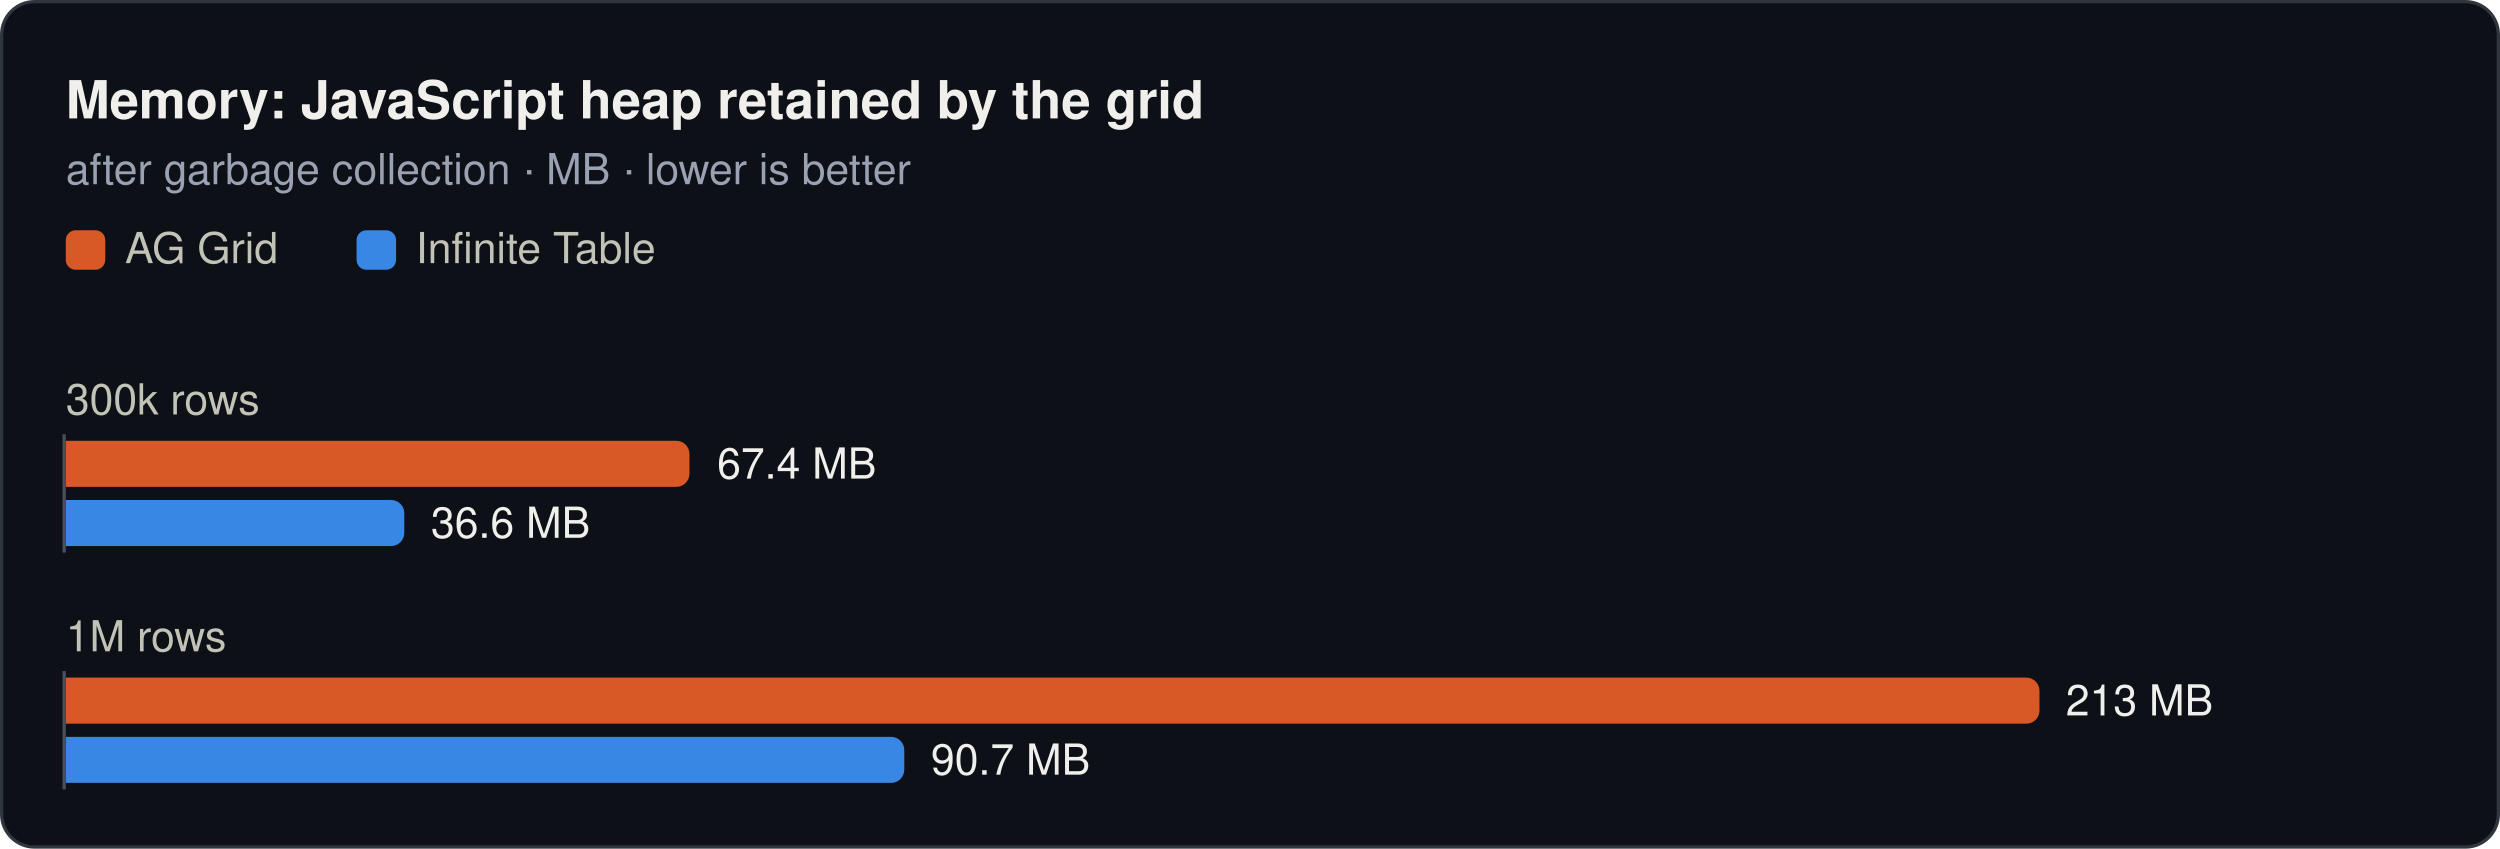
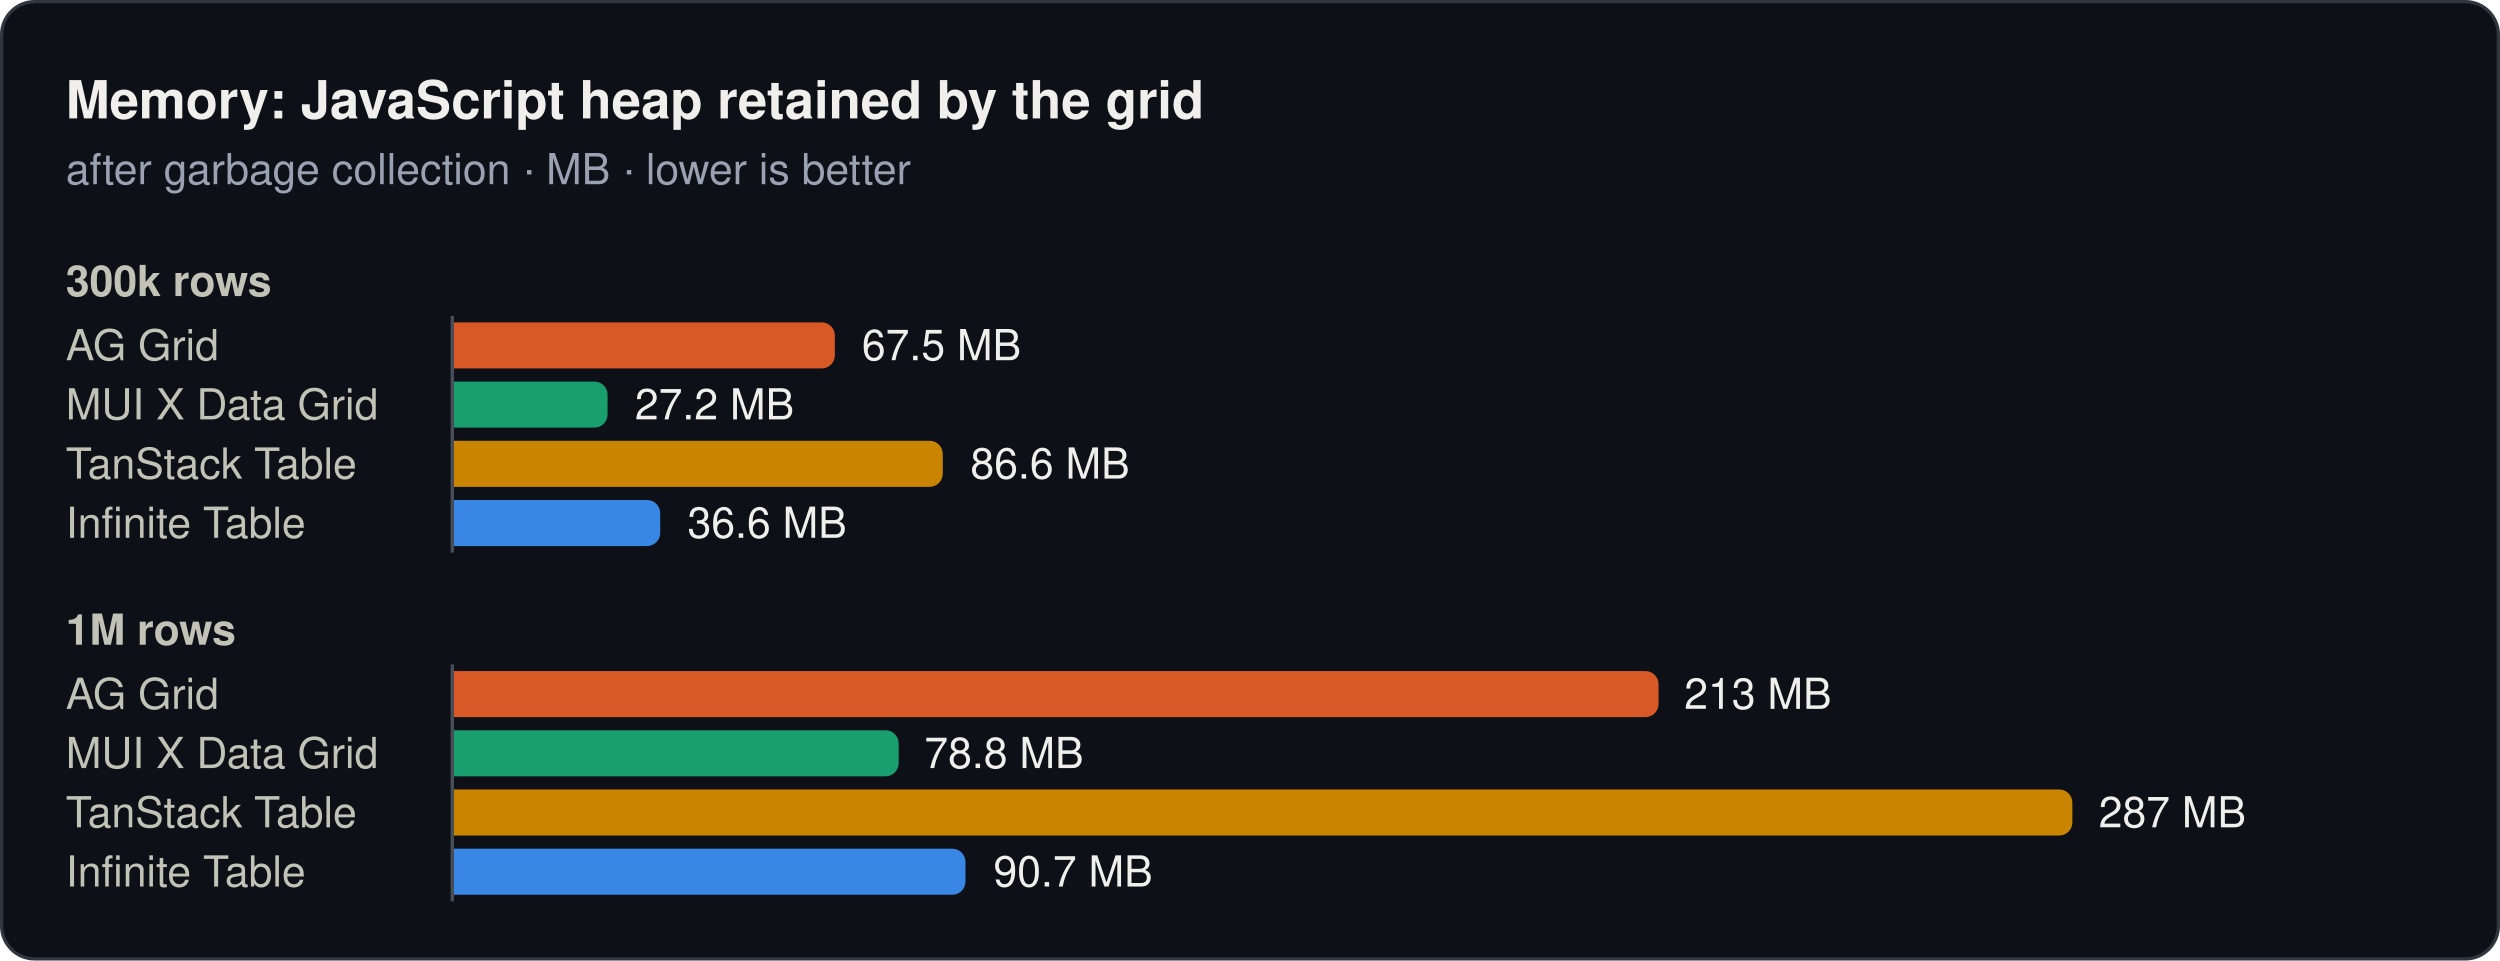
- <svg xmlns="http://www.w3.org/2000/svg" width="760" height="258" viewBox="0 0 760 258" role="img">
-   <rect x="0.5" y="0.5" width="759" height="257" rx="10" fill="#0d1117" stroke="#30363d" />
+ <svg xmlns="http://www.w3.org/2000/svg" width="760" height="292" viewBox="0 0 760 292" role="img">
+   <rect x="0.5" y="0.5" width="759" height="291" rx="10" fill="#0d1117" stroke="#30363d" />
  <text x="20" y="36" font-family="system-ui, -apple-system, 'Segoe UI', Helvetica, Arial, sans-serif" font-size="16" font-weight="600" fill="#f0efec">Memory: JavaScript heap retained by the grid</text>
  <text x="20" y="56" font-family="system-ui, -apple-system, 'Segoe UI', Helvetica, Arial, sans-serif" font-size="13" fill="#99a1b3">after garbage collection · MB · lower is better</text>
-   <rect x="20" y="70" width="12" height="12" rx="3" fill="#d95926" />
-   <text x="38" y="80" font-family="system-ui, -apple-system, 'Segoe UI', Helvetica, Arial, sans-serif" font-size="13" fill="#c3c2b7">AG Grid</text>
-   <rect x="108.4" y="70" width="12" height="12" rx="3" fill="#3987e5" />
-   <text x="126.4" y="80" font-family="system-ui, -apple-system, 'Segoe UI', Helvetica, Arial, sans-serif" font-size="13" fill="#c3c2b7">Infinite Table</text>
-   <text x="20" y="126" font-family="system-ui, -apple-system, 'Segoe UI', Helvetica, Arial, sans-serif" font-size="13" fill="#c3c2b7">300k rows</text>
-   <path d="M20,134H205.6a4,4 0 0 1 4,4V144a4,4 0 0 1 -4,4H20Z" fill="#d95926" />
-   <text x="218" y="145.5" font-family="system-ui, -apple-system, 'Segoe UI', Helvetica, Arial, sans-serif" font-size="13" fill="#f0efec">67.4 MB</text>
-   <path d="M20,152H118.9a4,4 0 0 1 4,4V162a4,4 0 0 1 -4,4H20Z" fill="#3987e5" />
-   <text x="131" y="163.5" font-family="system-ui, -apple-system, 'Segoe UI', Helvetica, Arial, sans-serif" font-size="13" fill="#f0efec">36.6 MB</text>
-   <line x1="19.5" y1="132" x2="19.5" y2="168" stroke="#484f58" stroke-width="1" />
-   <text x="20" y="198" font-family="system-ui, -apple-system, 'Segoe UI', Helvetica, Arial, sans-serif" font-size="13" fill="#c3c2b7">1M rows</text>
-   <path d="M20,206H616a4,4 0 0 1 4,4V216a4,4 0 0 1 -4,4H20Z" fill="#d95926" />
-   <text x="628" y="217.5" font-family="system-ui, -apple-system, 'Segoe UI', Helvetica, Arial, sans-serif" font-size="13" fill="#f0efec">213 MB</text>
-   <path d="M20,224H270.9a4,4 0 0 1 4,4V234a4,4 0 0 1 -4,4H20Z" fill="#3987e5" />
-   <text x="283" y="235.5" font-family="system-ui, -apple-system, 'Segoe UI', Helvetica, Arial, sans-serif" font-size="13" fill="#f0efec">90.7 MB</text>
-   <line x1="19.5" y1="204" x2="19.5" y2="240" stroke="#484f58" stroke-width="1" />
+   <text x="20" y="90" font-family="system-ui, -apple-system, 'Segoe UI', Helvetica, Arial, sans-serif" font-size="13" font-weight="600" fill="#c3c2b7">300k rows</text>
+   <text x="20" y="109.5" font-family="system-ui, -apple-system, 'Segoe UI', Helvetica, Arial, sans-serif" font-size="13" fill="#c3c2b7">AG Grid</text>
+   <path d="M138,98H249.8a4,4 0 0 1 4,4V108a4,4 0 0 1 -4,4H138Z" fill="#d95926" />
+   <text x="262" y="109.5" font-family="system-ui, -apple-system, 'Segoe UI', Helvetica, Arial, sans-serif" font-size="13" fill="#f0efec">67.5 MB</text>
+   <text x="20" y="127.5" font-family="system-ui, -apple-system, 'Segoe UI', Helvetica, Arial, sans-serif" font-size="13" fill="#c3c2b7">MUI X Data Grid</text>
+   <path d="M138,116H180.7a4,4 0 0 1 4,4V126a4,4 0 0 1 -4,4H138Z" fill="#199e70" />
+   <text x="193" y="127.5" font-family="system-ui, -apple-system, 'Segoe UI', Helvetica, Arial, sans-serif" font-size="13" fill="#f0efec">27.2 MB</text>
+   <text x="20" y="145.5" font-family="system-ui, -apple-system, 'Segoe UI', Helvetica, Arial, sans-serif" font-size="13" fill="#c3c2b7">TanStack Table</text>
+   <path d="M138,134H282.6a4,4 0 0 1 4,4V144a4,4 0 0 1 -4,4H138Z" fill="#c98500" />
+   <text x="295" y="145.5" font-family="system-ui, -apple-system, 'Segoe UI', Helvetica, Arial, sans-serif" font-size="13" fill="#f0efec">86.6 MB</text>
+   <text x="20" y="163.5" font-family="system-ui, -apple-system, 'Segoe UI', Helvetica, Arial, sans-serif" font-size="13" fill="#c3c2b7">Infinite Table</text>
+   <path d="M138,152H196.7a4,4 0 0 1 4,4V162a4,4 0 0 1 -4,4H138Z" fill="#3987e5" />
+   <text x="209" y="163.5" font-family="system-ui, -apple-system, 'Segoe UI', Helvetica, Arial, sans-serif" font-size="13" fill="#f0efec">36.6 MB</text>
+   <line x1="137.5" y1="96" x2="137.5" y2="168" stroke="#484f58" stroke-width="1" />
+   <text x="20" y="196" font-family="system-ui, -apple-system, 'Segoe UI', Helvetica, Arial, sans-serif" font-size="13" font-weight="600" fill="#c3c2b7">1M rows</text>
+   <text x="20" y="215.5" font-family="system-ui, -apple-system, 'Segoe UI', Helvetica, Arial, sans-serif" font-size="13" fill="#c3c2b7">AG Grid</text>
+   <path d="M138,204H500.2a4,4 0 0 1 4,4V214a4,4 0 0 1 -4,4H138Z" fill="#d95926" />
+   <text x="512" y="215.5" font-family="system-ui, -apple-system, 'Segoe UI', Helvetica, Arial, sans-serif" font-size="13" fill="#f0efec">213 MB</text>
+   <text x="20" y="233.5" font-family="system-ui, -apple-system, 'Segoe UI', Helvetica, Arial, sans-serif" font-size="13" fill="#c3c2b7">MUI X Data Grid</text>
+   <path d="M138,222H269.2a4,4 0 0 1 4,4V232a4,4 0 0 1 -4,4H138Z" fill="#199e70" />
+   <text x="281" y="233.5" font-family="system-ui, -apple-system, 'Segoe UI', Helvetica, Arial, sans-serif" font-size="13" fill="#f0efec">78.8 MB</text>
+   <text x="20" y="251.5" font-family="system-ui, -apple-system, 'Segoe UI', Helvetica, Arial, sans-serif" font-size="13" fill="#c3c2b7">TanStack Table</text>
+   <path d="M138,240H626a4,4 0 0 1 4,4V250a4,4 0 0 1 -4,4H138Z" fill="#c98500" />
+   <text x="638" y="251.5" font-family="system-ui, -apple-system, 'Segoe UI', Helvetica, Arial, sans-serif" font-size="13" fill="#f0efec">287 MB</text>
+   <text x="20" y="269.5" font-family="system-ui, -apple-system, 'Segoe UI', Helvetica, Arial, sans-serif" font-size="13" fill="#c3c2b7">Infinite Table</text>
+   <path d="M138,258H289.5a4,4 0 0 1 4,4V268a4,4 0 0 1 -4,4H138Z" fill="#3987e5" />
+   <text x="302" y="269.5" font-family="system-ui, -apple-system, 'Segoe UI', Helvetica, Arial, sans-serif" font-size="13" fill="#f0efec">90.7 MB</text>
+   <line x1="137.5" y1="202" x2="137.5" y2="274" stroke="#484f58" stroke-width="1" />
</svg>
